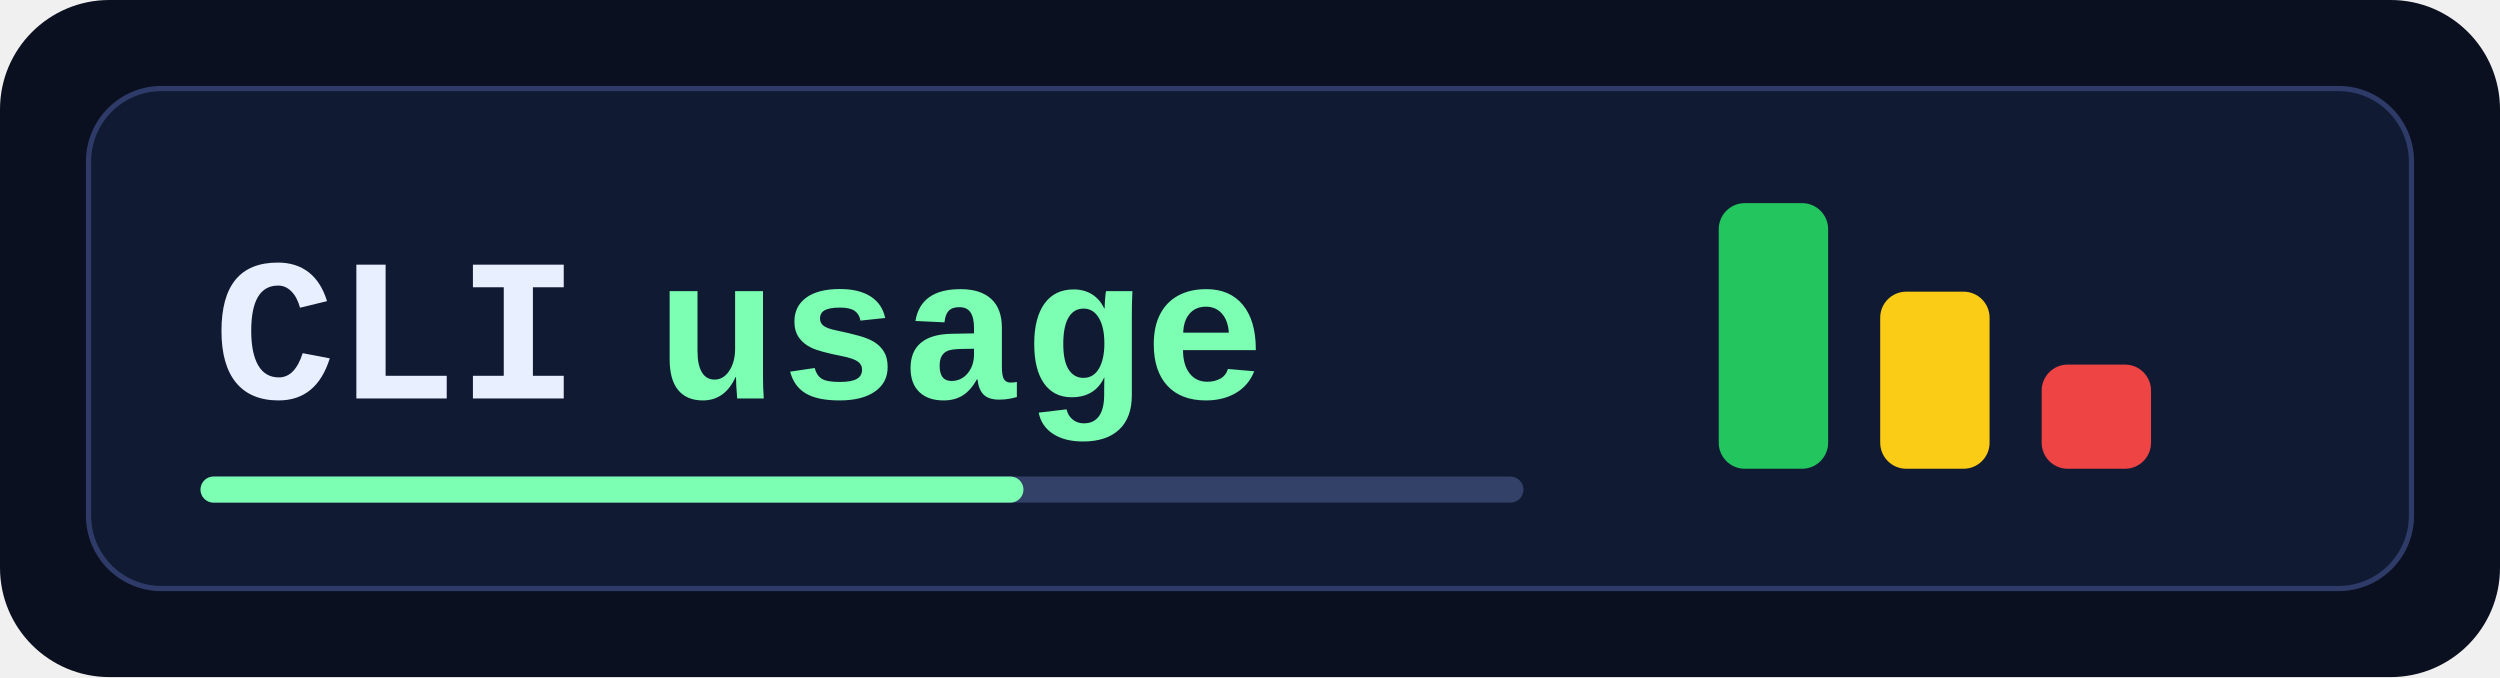
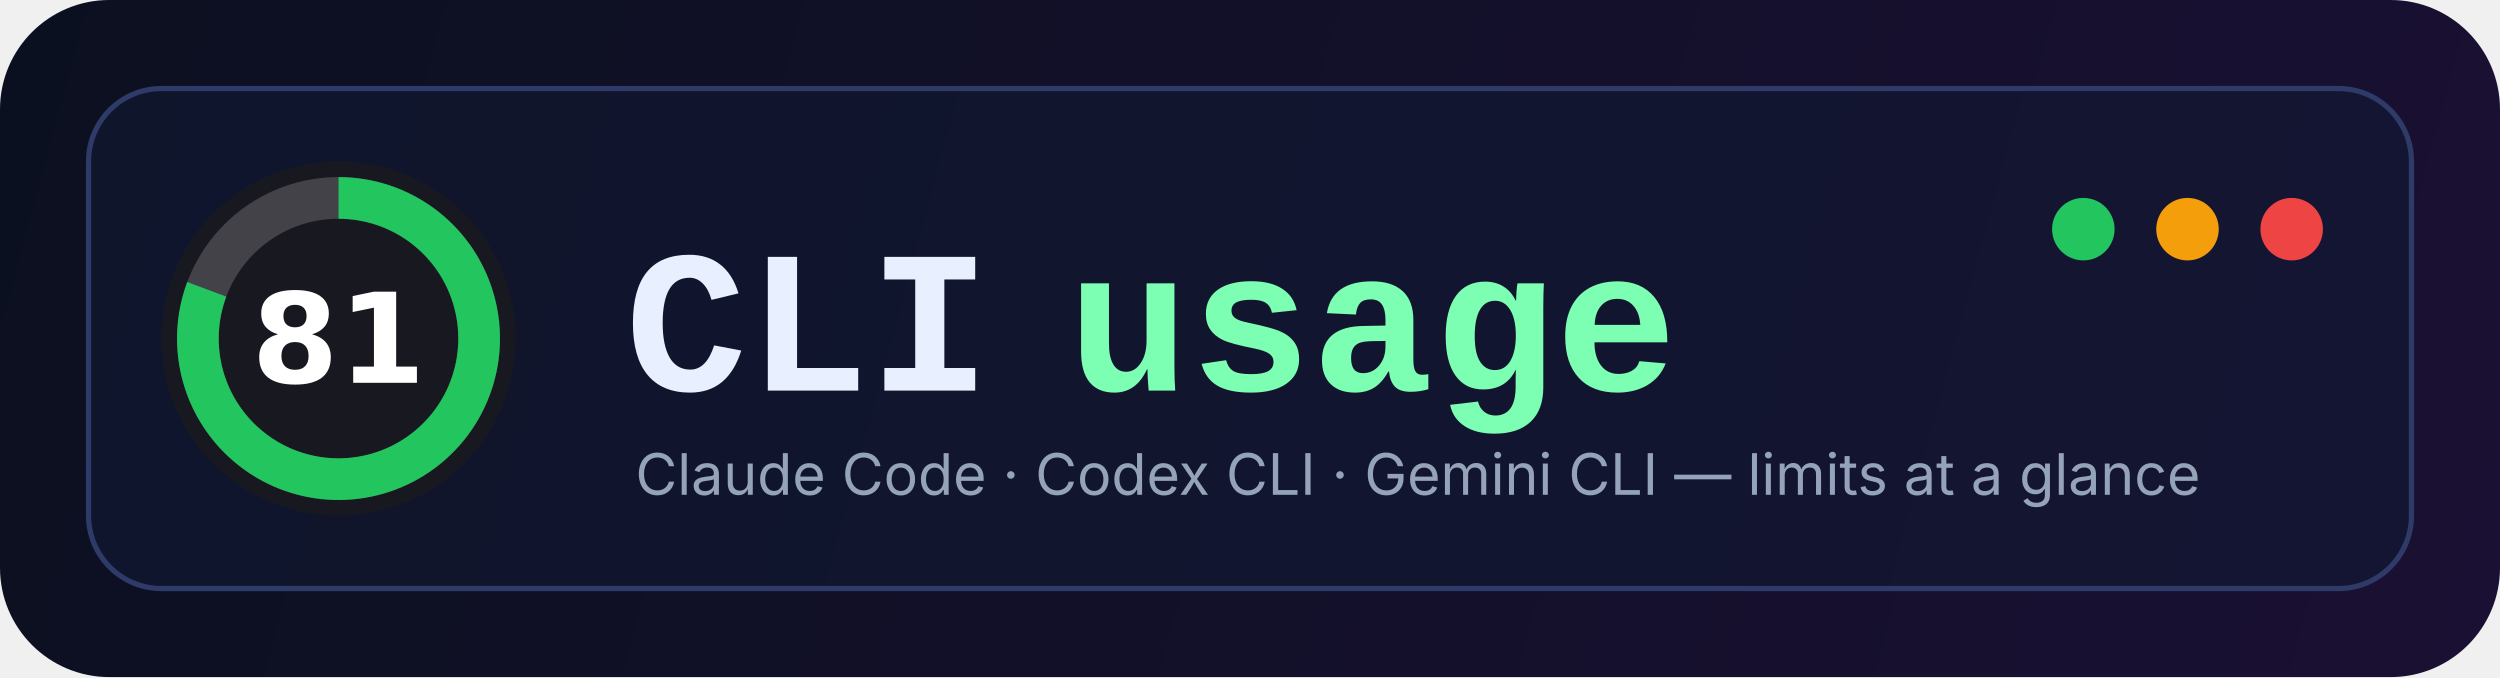
<svg xmlns="http://www.w3.org/2000/svg" width="960" height="260" viewBox="0 0 960 260" fill="none">
-   <rect width="960" height="260" rx="42" fill="#0B1020" />
-   <rect x="34" y="34" width="892" height="192" rx="28" fill="#111A33" stroke="#2E3B68" stroke-width="2" />
-   <text x="82" y="153" fill="#E8F0FF" font-family="SFMono-Regular, Consolas, 'Liberation Mono', monospace" font-size="78" font-weight="800">CLI</text>
-   <text x="252" y="153" fill="#7CFFB2" font-family="SFMono-Regular, Consolas, 'Liberation Mono', monospace" font-size="78" font-weight="800">usage</text>
-   <rect x="660" y="78" width="42" height="102" rx="10" fill="#22C55E" />
-   <rect x="722" y="112" width="42" height="68" rx="10" fill="#FACC15" />
-   <rect x="784" y="140" width="42" height="40" rx="10" fill="#EF4444" />
-   <path d="M82 188H580" stroke="#334068" stroke-width="10" stroke-linecap="round" />
-   <path d="M82 188H388" stroke="#7CFFB2" stroke-width="10" stroke-linecap="round" />
+   <defs>
+     <linearGradient id="bg" x1="0" y1="0" x2="960" y2="260" gradientUnits="userSpaceOnUse">
+       <stop stop-color="#0B1020" />
+       <stop offset="1" stop-color="#1A1033" />
+     </linearGradient>
+   </defs>
+   <rect width="960" height="260" rx="42" fill="url(#bg)" />
+   <rect x="34" y="34" width="892" height="192" rx="28" fill="#111A33" fill-opacity="0.6" stroke="#2E3B68" stroke-width="2" />
+   <g transform="translate(130 130)">
+     <circle r="68" fill="#181820" />
+     <circle r="54" stroke="#ffffff" stroke-opacity="0.18" stroke-width="16" />
+     <path d="M0 -54 A54 54 0 1 1 -50.6 -18.9" stroke="#22C55E" stroke-width="16" />
+     <text y="17" text-anchor="middle" fill="#ffffff" font-family="DejaVu Sans, Arial, Helvetica, sans-serif" font-size="48" font-weight="800">81</text>
+   </g>
+   <text x="240" y="150" fill="#E8F0FF" font-family="SFMono-Regular, Consolas, 'Liberation Mono', monospace" font-size="78" font-weight="800">CLI</text>
+   <text x="410" y="150" fill="#7CFFB2" font-family="SFMono-Regular, Consolas, 'Liberation Mono', monospace" font-size="78" font-weight="800">usage</text>
+   <text x="244" y="190" fill="#94A3B8" font-family="Inter, Segoe UI, Helvetica, Arial, sans-serif" font-size="22">Claude Code · Codex CLI · Gemini CLI — limits at a glance</text>
+   <g transform="translate(800 0)">
+     <circle cx="0" cy="88" r="12" fill="#22C55E" />
+     <circle cx="40" cy="88" r="12" fill="#F59E0B" />
+     <circle cx="80" cy="88" r="12" fill="#EF4444" />
+   </g>
</svg>
